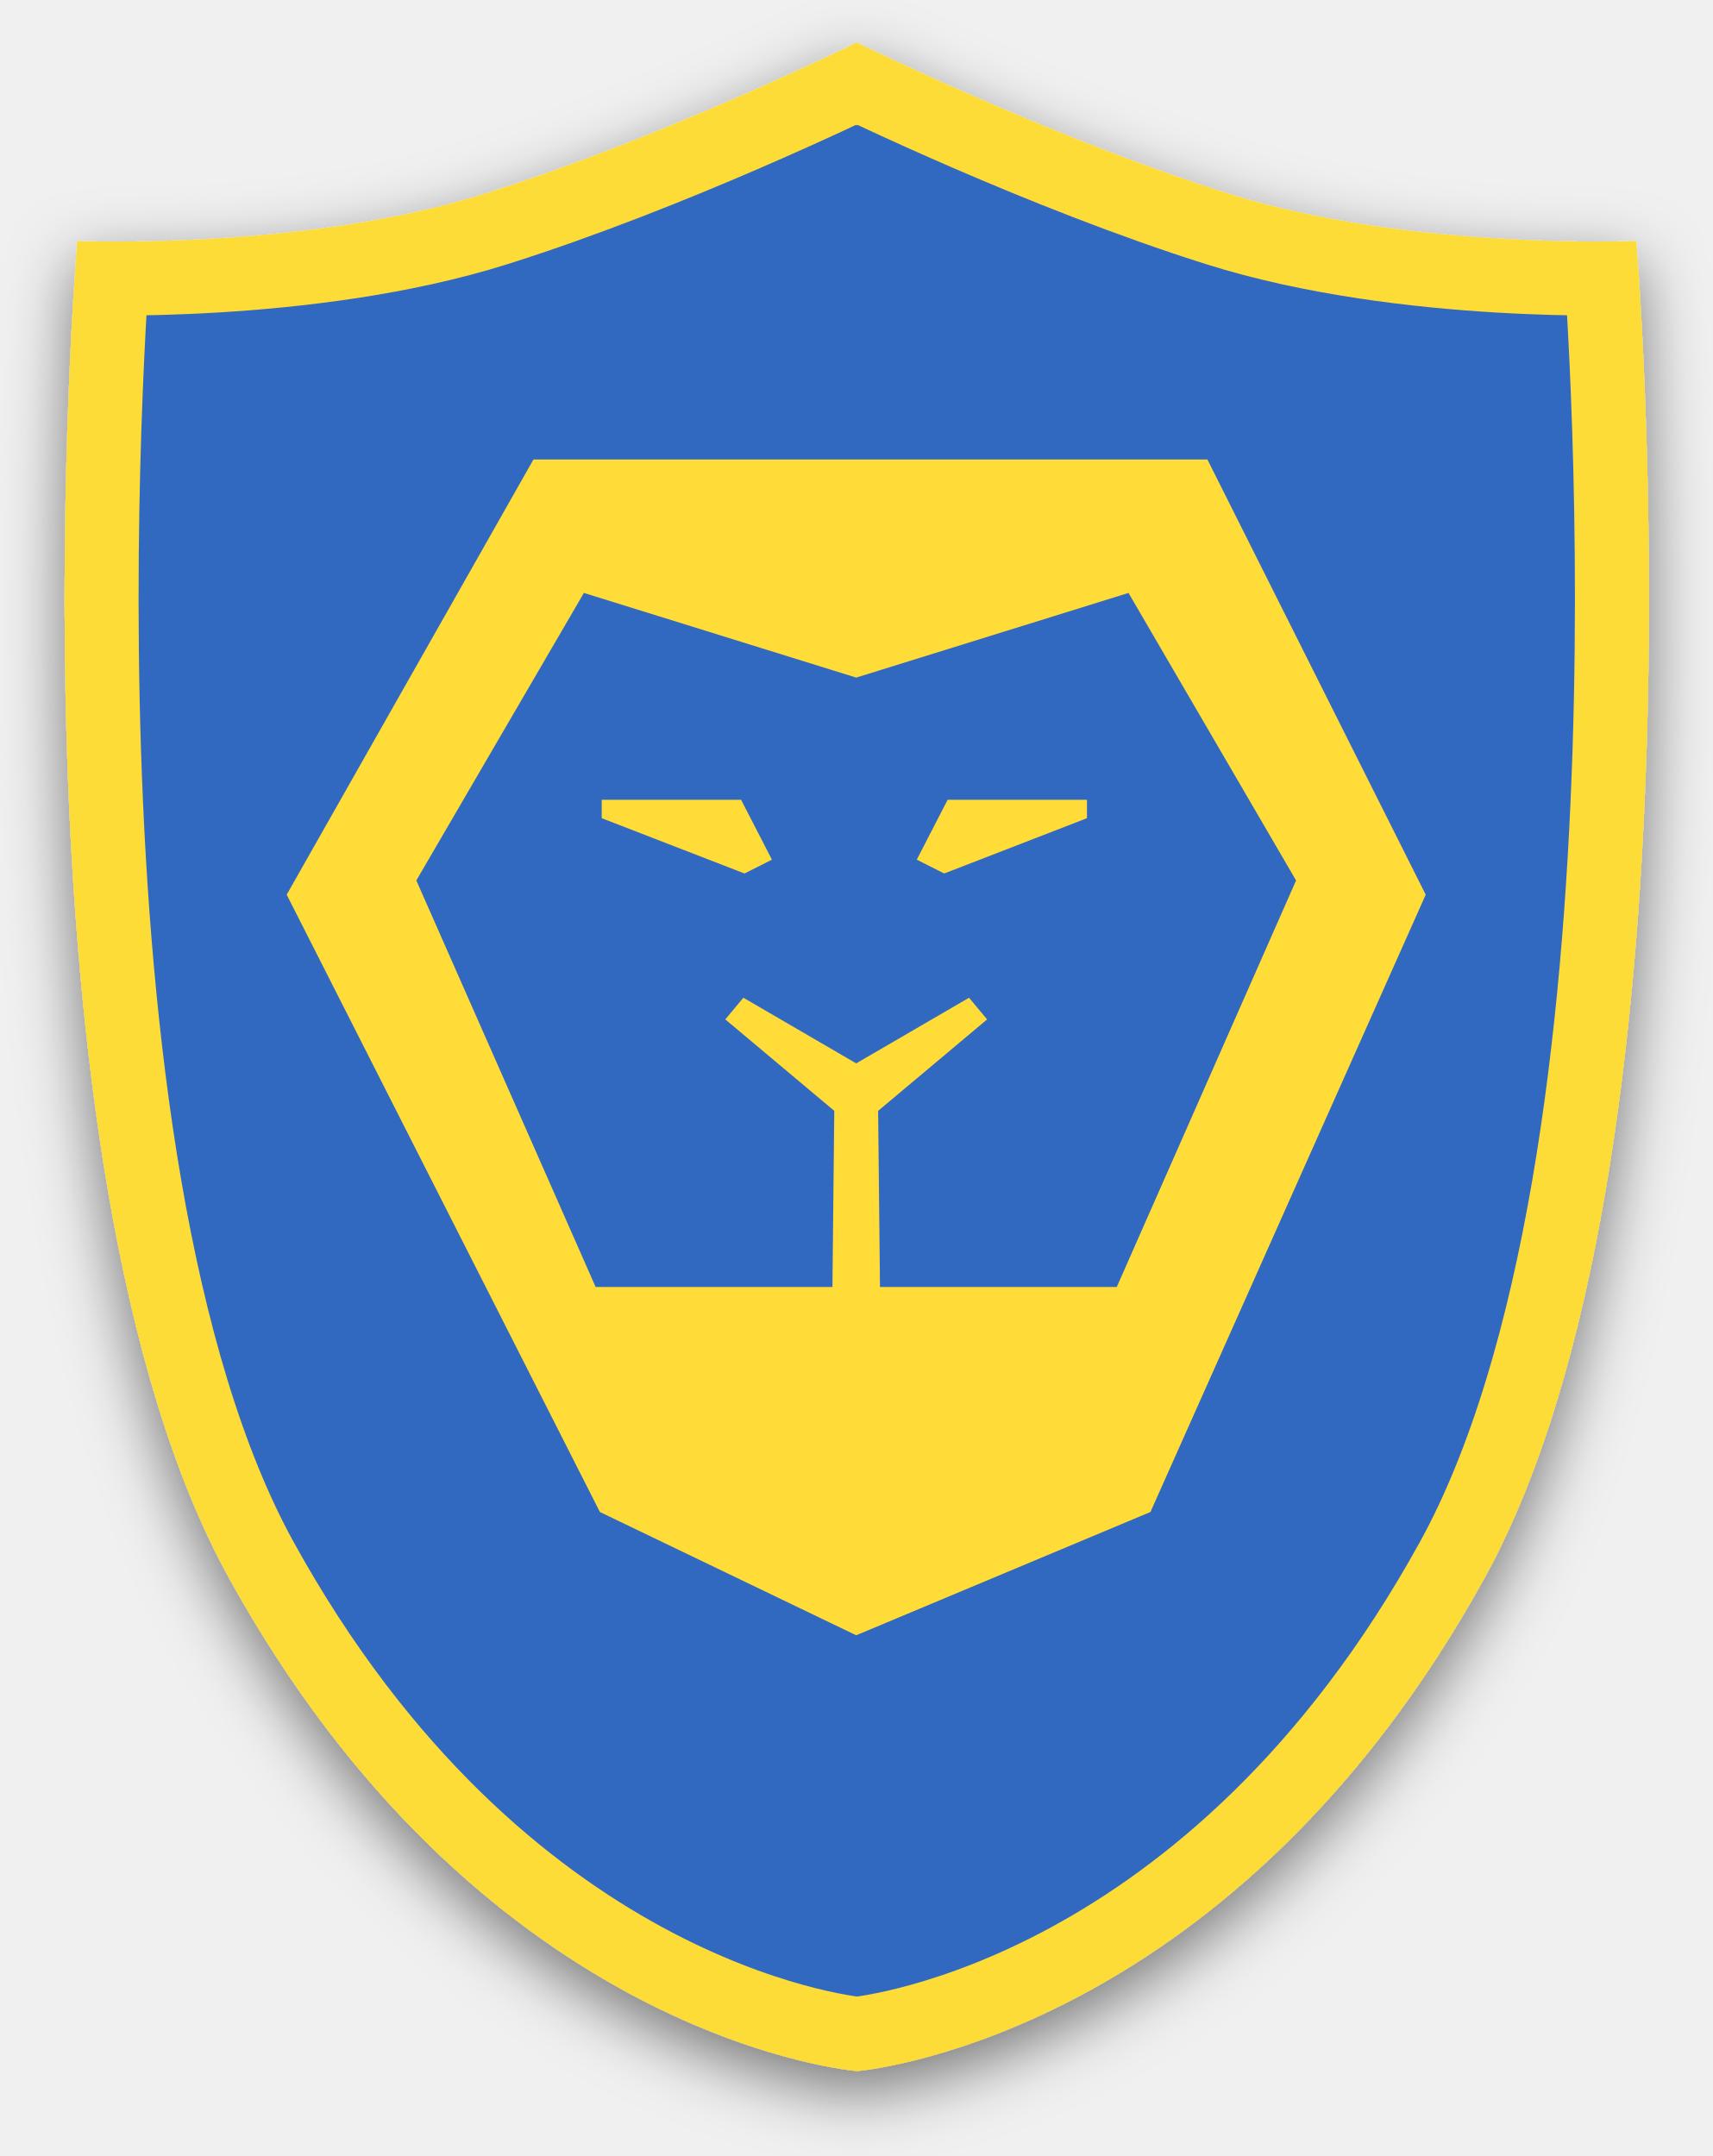
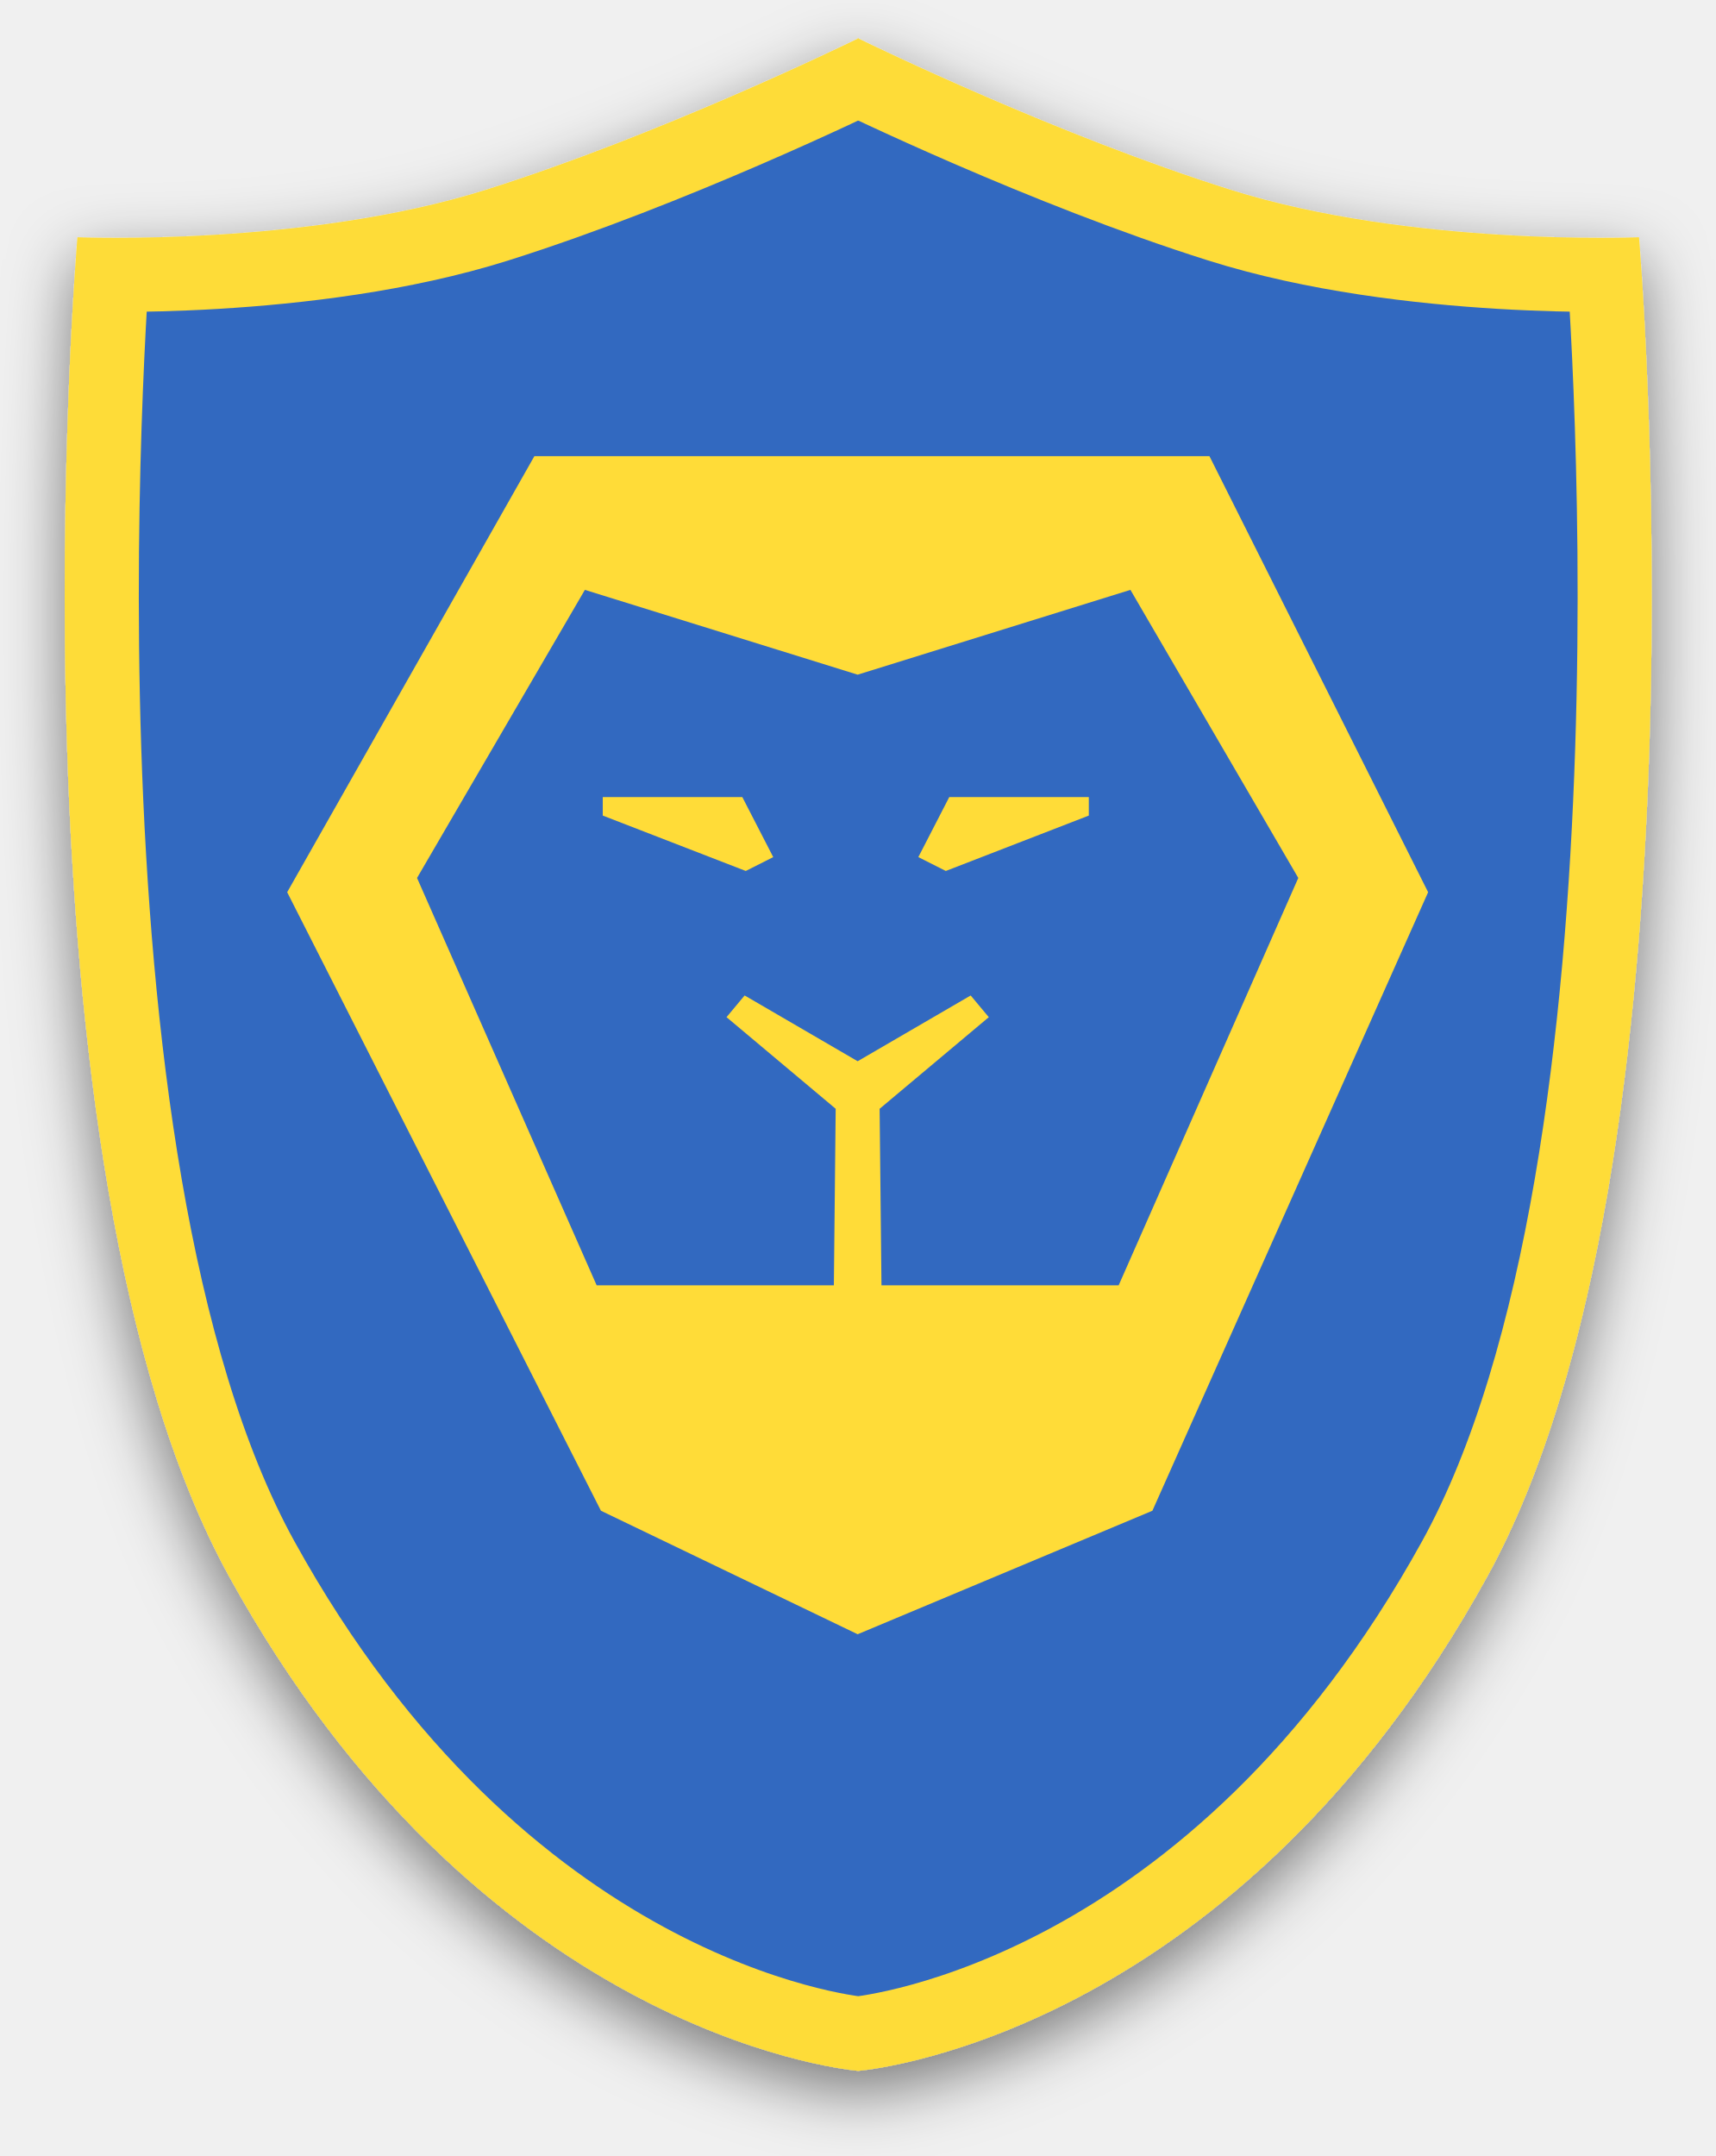
- <svg xmlns="http://www.w3.org/2000/svg" xmlns:xlink="http://www.w3.org/1999/xlink" width="81px" height="102px" viewBox="0 0 81 102" version="1.1">
+ <svg xmlns="http://www.w3.org/2000/svg" xmlns:xlink="http://www.w3.org/1999/xlink" width="405px" height="509px" viewBox="0 0 405 509" version="1.1">
  <defs>
    <filter x="-50%" y="-50%" width="200%" height="200%" filterUnits="objectBoundingBox" id="filter-1">
-       <feOffset dx="0" dy="1" in="SourceAlpha" result="shadowOffsetOuter1" />
-       <feGaussianBlur stdDeviation="1.5" in="shadowOffsetOuter1" result="shadowBlurOuter1" />
+       <feOffset dx="0" dy="5" in="SourceAlpha" result="shadowOffsetOuter1" />
+       <feGaussianBlur stdDeviation="7.5" in="shadowOffsetOuter1" result="shadowBlurOuter1" />
      <feColorMatrix values="0 0 0 0 0   0 0 0 0 0   0 0 0 0 0  0 0 0 0.5 0" type="matrix" in="shadowBlurOuter1" result="shadowMatrixOuter1" />
      <feMerge>
        <feMergeNode in="shadowMatrixOuter1" />
        <feMergeNode in="SourceGraphic" />
      </feMerge>
    </filter>
-     <path d="M37.527,95.98 C37.545,95.981 37.554,95.982 37.554,95.982 C38.626,95.874 55.49,93.929 67.222,72.655 C78.078,52.971 74.398,9.402 74.398,9.402 C74.398,9.402 63.631,9.851 55.1,7.159 C46.952,4.588 38.312,0.397 37.554,0.026 L37.554,0 C37.554,0 37.545,0.004 37.527,0.013 C37.509,0.004 37.5,0 37.5,0 L37.5,0.026 C36.742,0.397 28.102,4.588 19.954,7.159 C11.423,9.851 0.656,9.402 0.656,9.402 C0.656,9.402 -3.024,52.971 7.831,72.655 C19.564,93.929 36.428,95.874 37.5,95.977 C37.5,95.982 37.509,95.981 37.527,95.98 Z" id="path-2" />
-     <mask id="mask-3" maskContentUnits="userSpaceOnUse" maskUnits="objectBoundingBox" x="0" y="0" width="74.944" height="95.982" fill="white">
+     <path d="M187.635,479.898 C187.724,479.906 187.769,479.909 187.769,479.909 L187.769,479.885 C193.13,479.37 277.449,469.647 336.112,363.274 C390.388,264.856 371.99,47.012 371.99,47.012 C371.99,47.012 318.153,49.255 275.5,35.797 C234.759,22.942 191.56,1.985 187.769,0.132 L187.769,0 C187.769,0 187.724,0.022 187.635,0.066 C187.545,0.022 187.5,0 187.5,0 L187.5,0.132 C183.709,1.985 140.51,22.942 99.769,35.797 C57.116,49.255 3.279,47.012 3.279,47.012 C3.279,47.012 -15.119,264.856 39.157,363.274 C97.82,469.647 182.139,479.37 187.5,479.885 L187.5,479.909 C187.5,479.909 187.545,479.906 187.635,479.898 Z" id="path-2" />
+     <mask id="mask-3" maskContentUnits="userSpaceOnUse" maskUnits="objectBoundingBox" x="0" y="0" width="374.718" height="479.909" fill="white">
      <use xlink:href="#path-2" />
    </mask>
  </defs>
  <g id="aepi.rocks" stroke="none" stroke-width="1" fill="none" fill-rule="evenodd">
-     <g id="Desktop-Copy-33" transform="translate(-27, -28)">
-       <g id="Group-2" filter="url(#filter-1)" transform="translate(30, 30)">
+     <g id="Desktop-Copy-33" transform="translate(-122, -53)">
+       <g id="Group-2" filter="url(#filter-1)" transform="translate(137, 62)">
        <g id="Group">
-           <use id="Combined-Shape" stroke="#FEDC37" mask="url(#mask-3)" stroke-width="7" fill="#3369C0" xlink:href="#path-2" />
-           <g id="Group-Copy-2" transform="translate(10.56122, 19.73832)" fill="#FFDC37">
-             <polygon id="Shape" points="14.902 16.099 14.902 16.97 21.655 19.586 22.952 18.932 21.493 16.099" />
-             <polygon id="Shape-Copy" transform="translate(33.82969, 17.8426) scale(-1, 1) translate(-33.82969, -17.8426) " points="29.805 16.099 29.805 16.97 36.558 19.586 37.855 18.932 36.395 16.099" />
-             <path d="M53.878,20.589 L43.551,7.7447794e-08 L11.673,7.7447794e-08 L0,20.589 L14.816,49.794 L26.939,55.626 L40.857,49.794 L53.878,20.589 Z M39.264,39.15 L28.064,39.15 L27.976,30.816 L33.131,26.49 L32.276,25.465 L26.939,28.57 L21.602,25.464 L20.747,26.489 L25.902,30.815 L25.815,39.15 L14.614,39.15 L6.132,19.916 L14.058,6.313 L26.939,10.318 L39.82,6.313 L47.746,19.916 L39.264,39.15 Z" id="Shape" />
+           <use id="Combined-Shape" stroke="#FEDC37" mask="url(#mask-3)" stroke-width="35" fill="#3369C0" xlink:href="#path-2" />
+           <g id="Group-Copy-2" transform="translate(52.80612, 98.69159)" fill="#FFDC37">
+             <polygon id="Shape" points="74.512 80.494 74.512 84.852 108.277 97.932 114.762 94.659 107.466 80.494" />
+             <polygon id="Shape-Copy" transform="translate(169.1485, 89.21298) scale(-1, 1) translate(-169.1485, -89.21298) " points="149.023 80.494 149.023 84.852 182.788 97.932 189.274 94.659 181.977 80.494" />
+             <path d="M269.388,102.946 L217.755,3.8723897e-07 L58.367,3.8723897e-07 L0,102.946 L74.082,248.972 L134.694,278.131 L204.286,248.972 L269.388,102.946 Z M196.32,195.752 L140.318,195.752 L139.88,154.079 L165.657,132.448 L161.378,127.326 L134.694,142.852 L108.01,127.322 L103.735,132.444 L129.508,154.075 L129.077,195.748 L73.068,195.748 L30.661,99.58 L70.289,31.567 L134.694,51.589 L199.099,31.567 L238.731,99.58 L196.32,195.752 Z" id="Shape" />
          </g>
        </g>
      </g>
    </g>
  </g>
</svg>
